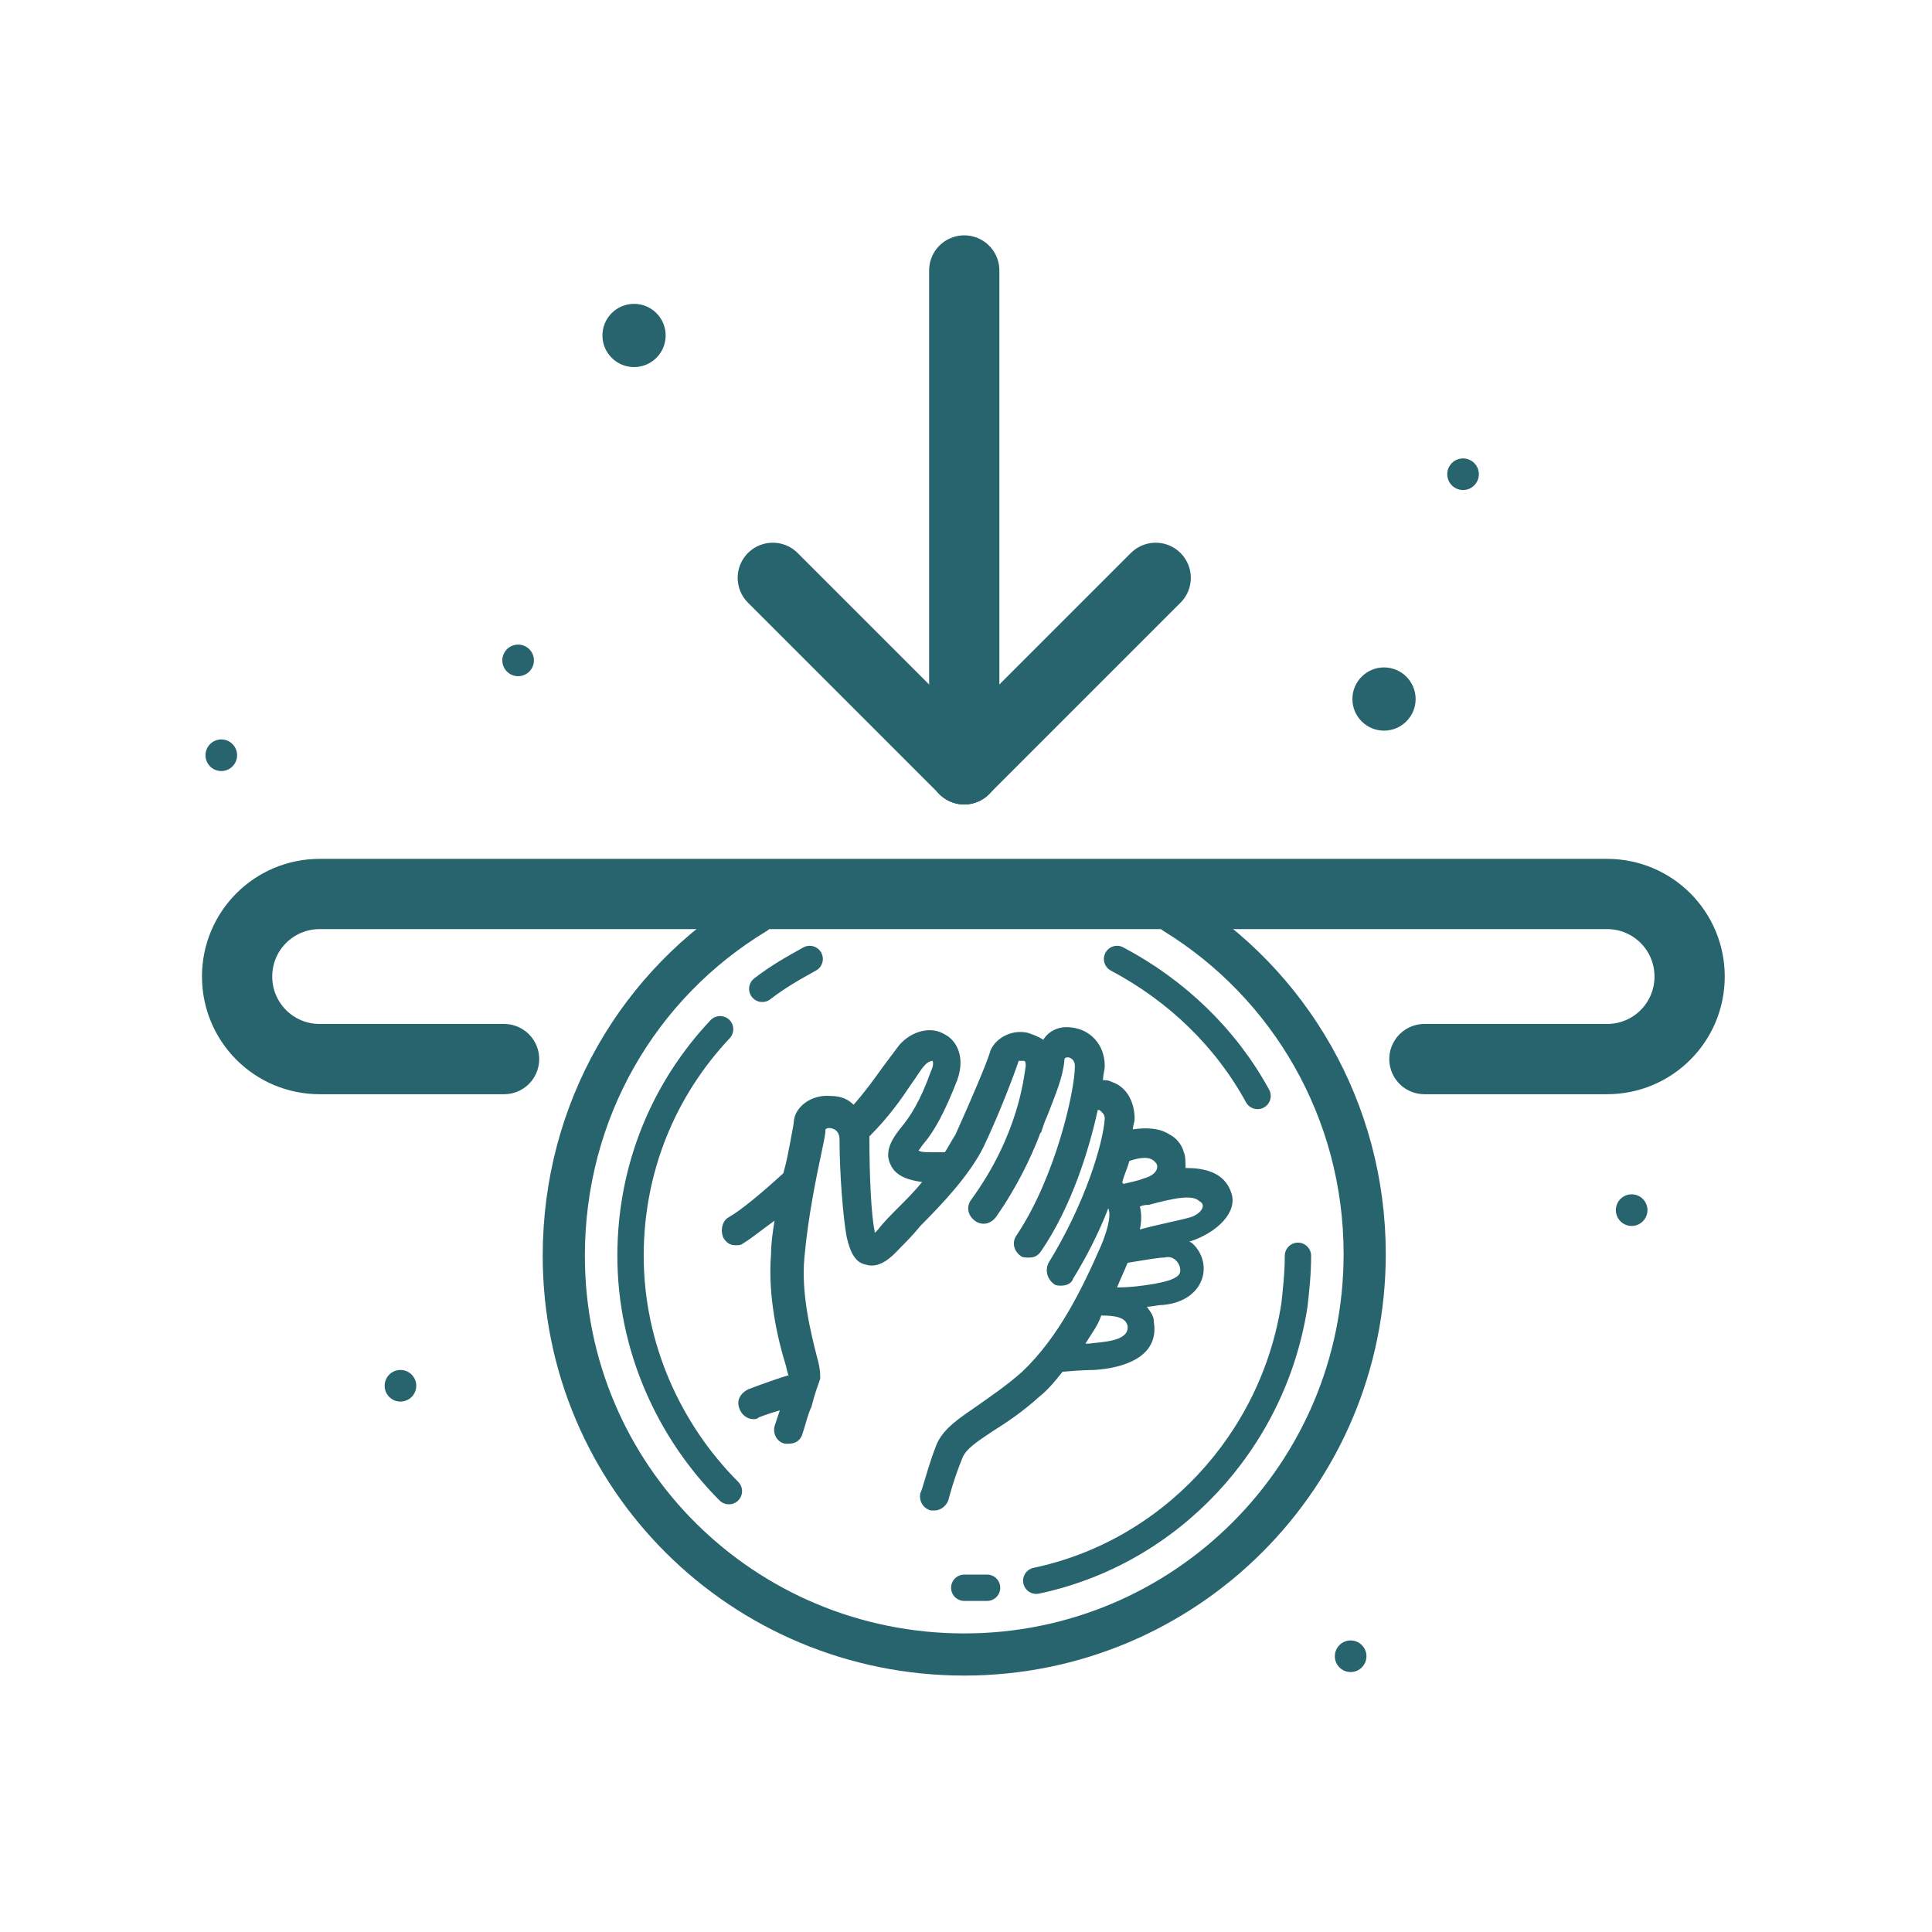
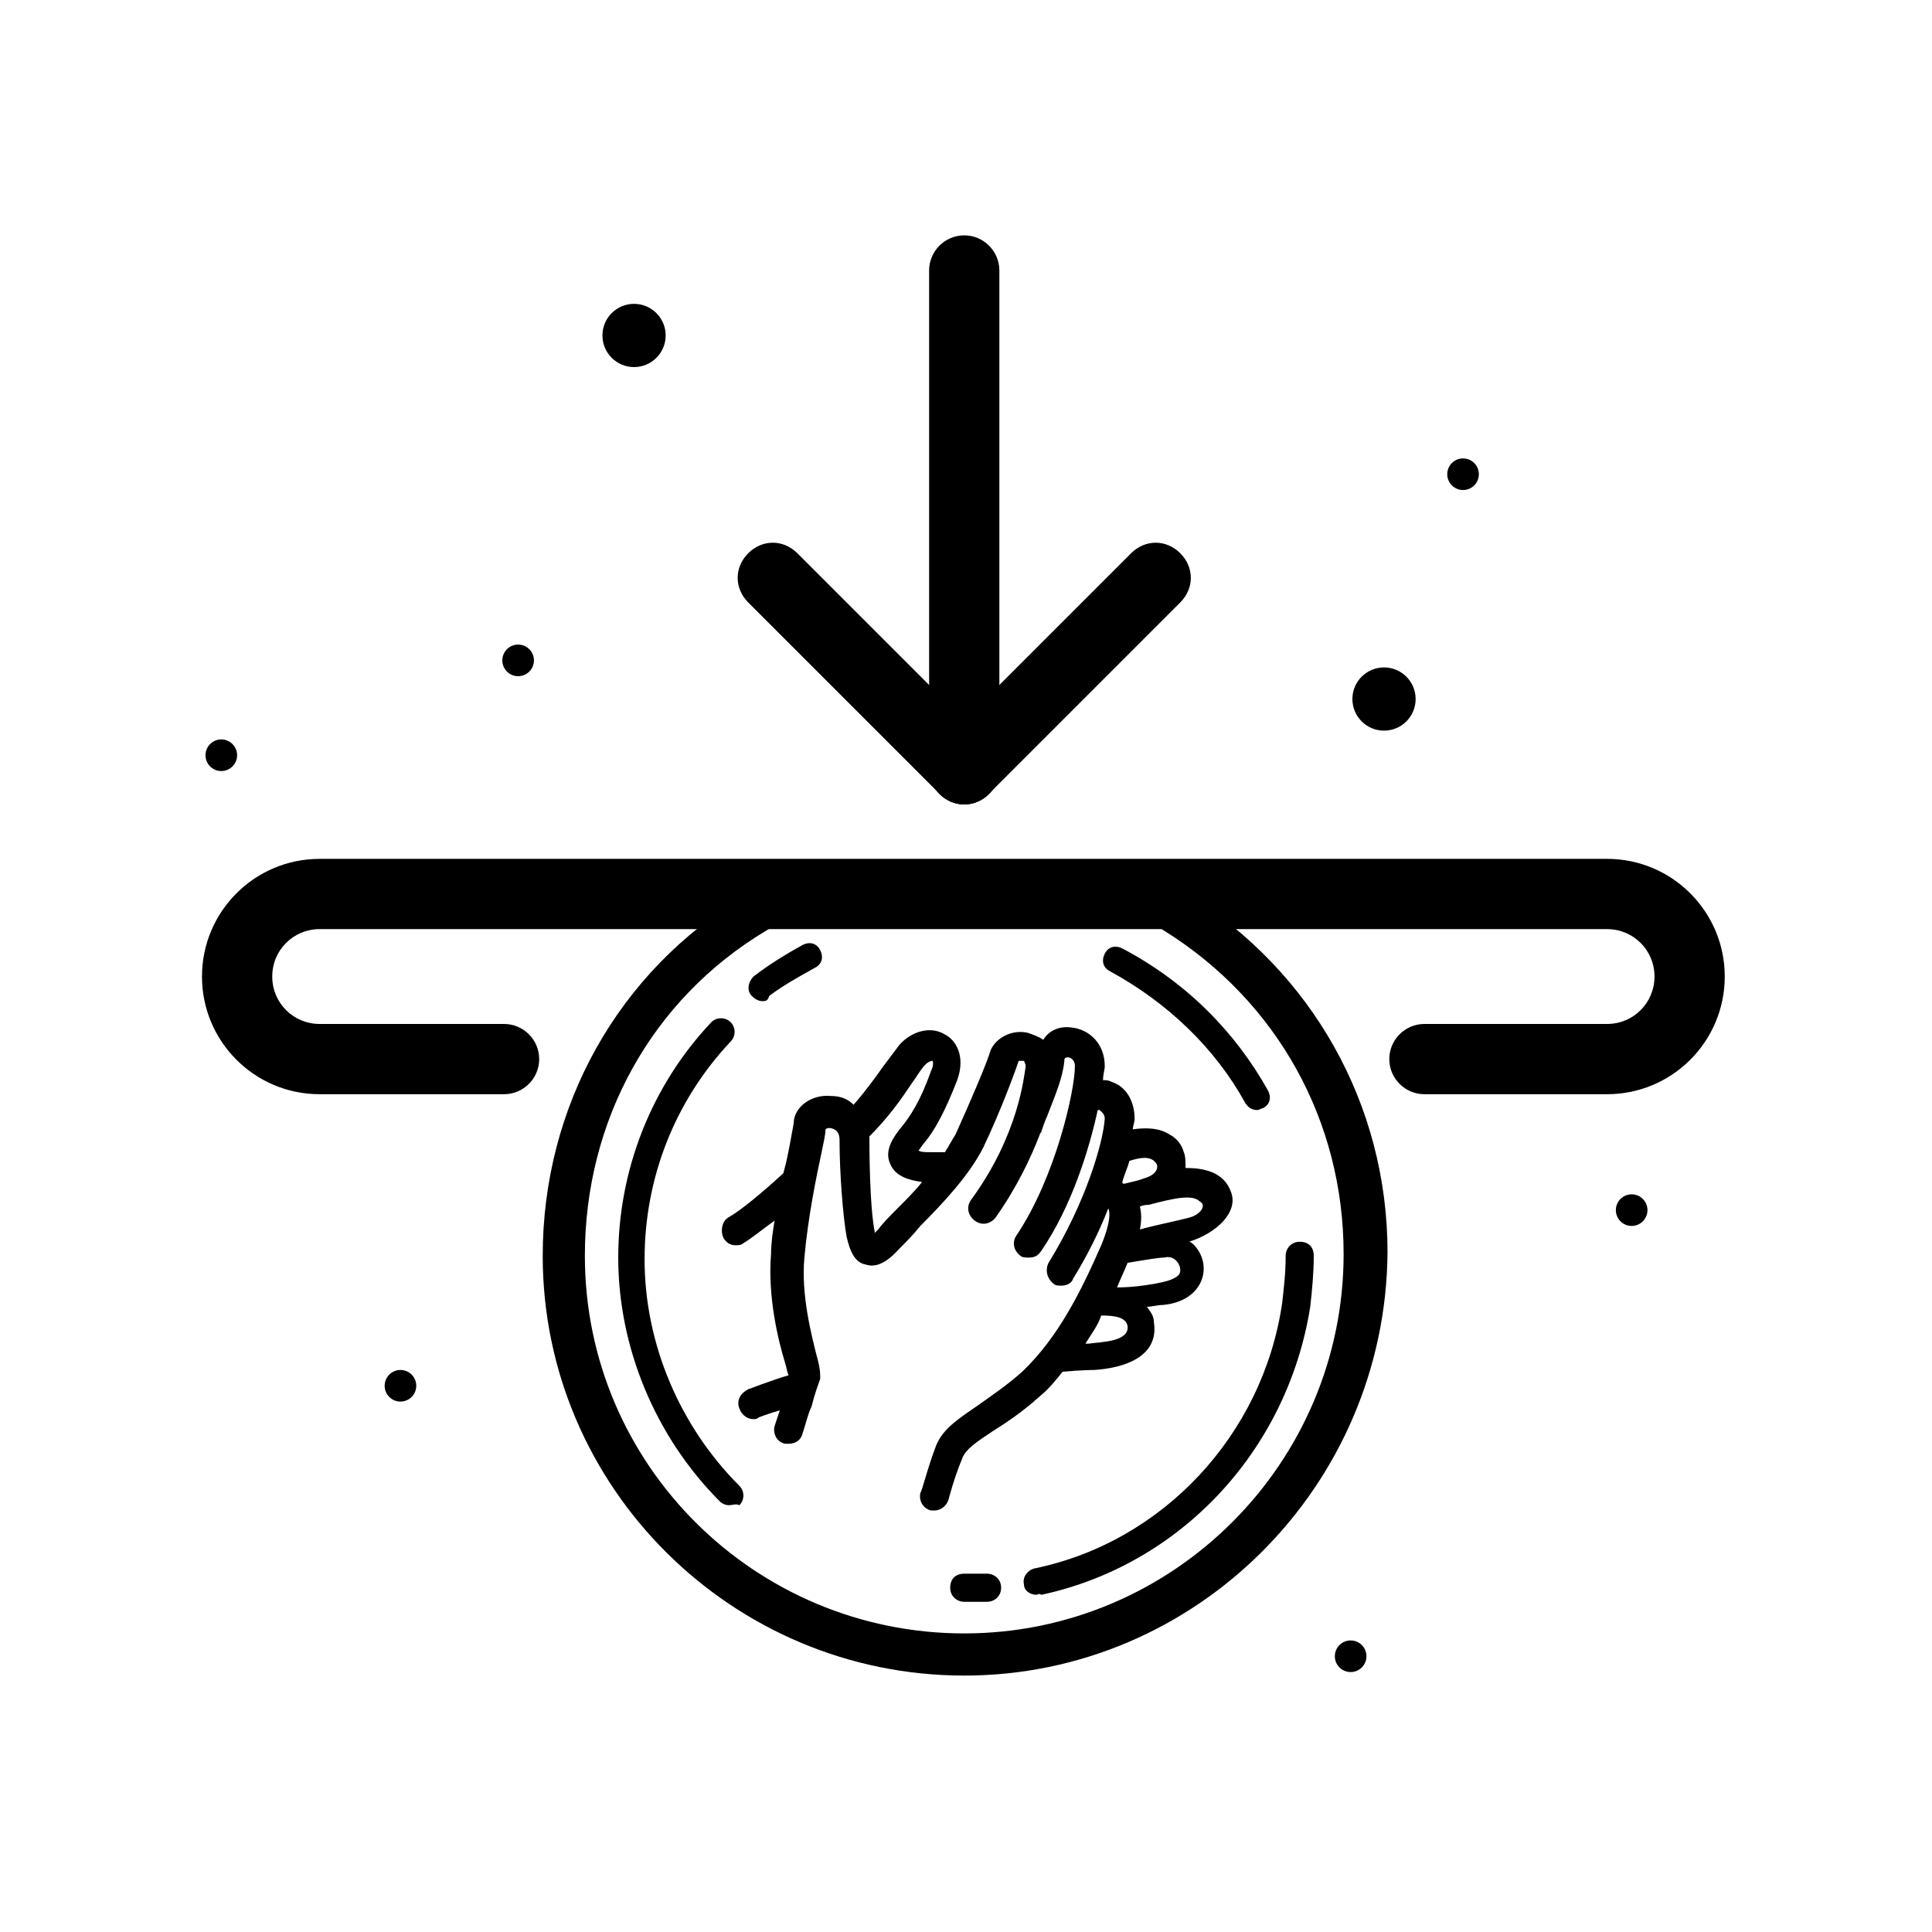
- <svg xmlns="http://www.w3.org/2000/svg" version="1.2" baseProfile="tiny" x="0px" y="0px" viewBox="0 0 110 110" xml:space="preserve">
-   <g id="Layer_2" display="none">
-     <circle display="inline" fill-rule="evenodd" fill="none" stroke="#8CC63F" stroke-width="4" stroke-miterlimit="10" cx="54.9" cy="54.9" r="55" />
-   </g>
-   <g id="Layer_1">
-     <g>
-       <line fill="none" stroke="#28646E" stroke-width="4" stroke-linecap="round" stroke-linejoin="round" stroke-miterlimit="10" x1="54.9" y1="43.8" x2="54.9" y2="15.4" />
-       <line fill="none" stroke="#28646E" stroke-width="4" stroke-linecap="round" stroke-linejoin="round" stroke-miterlimit="10" x1="54.9" y1="43.8" x2="44" y2="32.9" />
-       <line fill="none" stroke="#28646E" stroke-width="4" stroke-linecap="round" stroke-linejoin="round" stroke-miterlimit="10" x1="54.9" y1="43.8" x2="65.8" y2="32.9" />
-     </g>
-     <circle fill-rule="evenodd" fill="#28646E" cx="36.1" cy="19.1" r="1.8" />
-     <circle fill-rule="evenodd" fill="#28646E" cx="78.8" cy="39.8" r="1.8" />
-     <circle fill-rule="evenodd" fill="#28646E" cx="83.3" cy="27" r="0.9" />
-     <circle fill-rule="evenodd" fill="#28646E" cx="76.9" cy="94.3" r="0.9" />
-     <circle fill-rule="evenodd" fill="#28646E" cx="22.8" cy="78.9" r="0.9" />
-     <circle fill-rule="evenodd" fill="#28646E" cx="92.9" cy="68.9" r="0.9" />
-     <circle fill-rule="evenodd" fill="#28646E" cx="29.5" cy="37.6" r="0.9" />
-     <circle fill-rule="evenodd" fill="#28646E" cx="12.6" cy="43" r="0.9" />
-     <g>
-       <path fill="none" stroke="#28646E" stroke-width="4" stroke-linecap="round" stroke-linejoin="round" stroke-miterlimit="10" d="    M28.7,60.3H18.2c-2.6,0-4.7-2.1-4.7-4.7v0c0-2.6,2.1-4.7,4.7-4.7h73.3c2.6,0,4.7,2.1,4.7,4.7v0c0,2.6-2.1,4.7-4.7,4.7H81.1" />
-       <g>
-         <path fill="none" stroke="#28646E" stroke-width="2.4" stroke-linecap="round" stroke-linejoin="round" stroke-miterlimit="10" d="     M66.9,52c6.5,4,10.8,11.2,10.8,19.4c0,12.6-10.2,22.8-22.8,22.8S32.1,84.1,32.1,71.5C32.1,63.2,36.4,56,43,52" />
-         <g>
-           <path fill="#28646E" d="M70.1,67.9c-0.4-1.2-1.6-1.4-2.6-1.4c0-0.3,0-0.7-0.1-0.9c-0.1-0.4-0.4-0.8-0.8-1      c-0.6-0.4-1.4-0.4-2.1-0.3c0-0.2,0.1-0.4,0.1-0.6c0-0.9-0.4-1.8-1.3-2.1c-0.2-0.1-0.3-0.1-0.5-0.1c0-0.3,0.1-0.6,0.1-0.8      c0-1.3-0.9-2.1-1.9-2.2c-0.7-0.1-1.3,0.2-1.6,0.7c-0.3-0.2-0.6-0.3-0.9-0.4c-0.9-0.2-1.8,0.3-2.1,1c-0.2,0.7-1.1,2.8-2,4.8      c-0.2,0.3-0.4,0.7-0.6,1c-0.4,0-0.6,0-0.8,0c-0.3,0-0.6,0-0.7-0.1c0.1-0.1,0.2-0.3,0.3-0.4c0.6-0.7,1.2-1.8,1.9-3.6      c0.5-1.4-0.1-2.3-0.7-2.6c-0.8-0.5-1.9-0.2-2.6,0.6c-0.3,0.4-0.6,0.8-0.9,1.2c-0.5,0.7-1,1.4-1.7,2.2c-0.3-0.3-0.7-0.5-1.3-0.5      c-1.1-0.1-2,0.6-2.1,1.4c0,0.2-0.1,0.6-0.2,1.2c-0.1,0.5-0.2,1.1-0.4,1.8c-1.2,1.1-2.4,2.1-3.1,2.5c-0.4,0.2-0.5,0.8-0.3,1.2      c0.2,0.3,0.4,0.4,0.7,0.4c0.1,0,0.3,0,0.4-0.1c0.5-0.3,1.1-0.8,1.8-1.3c-0.1,0.6-0.2,1.3-0.2,1.9c-0.2,2.4,0.4,4.9,0.8,6.2      c0.1,0.3,0.1,0.5,0.2,0.7c-1,0.3-2.3,0.8-2.3,0.8c-0.4,0.2-0.7,0.6-0.5,1.1c0.1,0.3,0.4,0.6,0.8,0.6c0.1,0,0.2,0,0.3-0.1      c0,0,0.5-0.2,1.2-0.4c-0.1,0.3-0.2,0.6-0.3,0.9c-0.1,0.4,0.1,0.9,0.6,1c0.1,0,0.2,0,0.2,0c0.4,0,0.7-0.2,0.8-0.6      c0.2-0.6,0.3-1.1,0.5-1.5c0.2-0.8,0.4-1.3,0.5-1.6c0-0.3,0-0.6-0.2-1.3c-0.3-1.2-0.9-3.5-0.7-5.6c0.2-2.3,0.7-4.7,1-6.1      c0.1-0.5,0.2-0.9,0.2-1.2c0.1-0.1,0.3-0.1,0.5,0c0.2,0.1,0.3,0.3,0.3,0.6c0,1.9,0.2,4.4,0.4,5.5c0.2,0.9,0.5,1.5,1.1,1.6      c0.9,0.3,1.7-0.7,2-1c0.3-0.3,0.7-0.7,1.1-1.2c1.3-1.3,2.8-2.9,3.6-4.5c0.9-1.9,1.7-4,2-4.9c0.1,0,0.2,0,0.3,0      c0.1,0,0.1,0.2,0.1,0.3c-0.1,0.6-0.4,3.9-3.1,7.6c-0.3,0.4-0.2,0.9,0.2,1.2c0.4,0.3,0.9,0.2,1.2-0.2c1.2-1.7,2-3.4,2.5-4.7      c0-0.1,0.1-0.1,0.1-0.2c0.1-0.3,0.2-0.6,0.3-0.8c0.5-1.3,0.9-2.2,1-3.2c0-0.1,0-0.2,0.2-0.2c0.1,0,0.4,0.1,0.4,0.5      c0,1.4-1.1,6.3-3.3,9.6c-0.3,0.4-0.2,0.9,0.2,1.2c0.1,0.1,0.3,0.1,0.5,0.1c0.3,0,0.5-0.1,0.7-0.4c1.7-2.5,2.7-5.7,3.2-8      c0,0,0.1,0,0.1,0c0.1,0.1,0.3,0.2,0.3,0.5c-0.1,1.4-1.1,4.8-3.2,8.2c-0.2,0.4-0.1,0.9,0.3,1.2c0.1,0.1,0.3,0.1,0.4,0.1      c0.3,0,0.6-0.1,0.7-0.4c0.8-1.3,1.5-2.7,2-4c0,0,0,0,0,0c0,0,0.3,0.4-0.4,2.1c-1.1,2.5-2.4,5.2-4.5,7.2      c-0.9,0.8-1.8,1.4-2.5,1.9c-1,0.7-2,1.3-2.4,2.3c-0.5,1.3-0.8,2.6-0.9,2.7c-0.1,0.5,0.2,0.9,0.6,1c0.1,0,0.1,0,0.2,0      c0.4,0,0.7-0.3,0.8-0.6c0,0,0.3-1.2,0.8-2.4c0.2-0.5,0.8-0.9,1.7-1.5c0.8-0.5,1.7-1.1,2.7-2c0.5-0.4,0.9-0.9,1.3-1.4      c1.1-0.1,1.8-0.1,1.8-0.1c1.6-0.1,3.7-0.7,3.4-2.7c0-0.4-0.2-0.6-0.4-0.9c0.3,0,0.6-0.1,0.9-0.1c2.3-0.2,2.9-2.2,1.8-3.4      c-0.1-0.1-0.2-0.2-0.3-0.2C69.3,70.2,70.5,69,70.1,67.9z M51.2,68.7c-0.5,0.5-0.9,0.9-1.2,1.3c-0.1,0.1-0.1,0.1-0.2,0.2      c0,0,0,0,0-0.1c-0.2-0.9-0.3-3.2-0.3-5.3c0,0,0-0.1,0-0.1c1.1-1.1,1.8-2.1,2.4-3c0.3-0.4,0.5-0.8,0.8-1.1      c0.2-0.2,0.4-0.2,0.4-0.2c0,0,0.1,0.2-0.1,0.6c-0.6,1.7-1.2,2.6-1.7,3.2c-0.4,0.5-1,1.3-0.6,2.1c0.3,0.7,1.1,0.9,1.8,1      C52.1,67.8,51.6,68.3,51.2,68.7z M65.8,66.2c0.2,0.2,0.1,0.7-0.7,0.9c-0.2,0.1-0.7,0.2-1.1,0.3c0,0-0.1,0-0.1-0.1      c0.1-0.4,0.3-0.8,0.4-1.2C64.9,65.9,65.5,65.8,65.8,66.2z M62,76.5c-0.1,0-0.1,0-0.2,0c0.3-0.5,0.7-1,0.9-1.6      c0.8,0,1.4,0.1,1.5,0.6C64.3,76.4,62.7,76.4,62,76.5z M67.1,72.6c-0.3,0.3-0.9,0.4-1.4,0.5c-0.6,0.1-1.3,0.2-2.1,0.2      c0.2-0.5,0.4-0.9,0.6-1.4c1.2-0.2,1.8-0.3,2.1-0.3C67,71.4,67.4,72.3,67.1,72.6z M67.8,69.3c-0.7,0.2-1.8,0.4-2.9,0.7      c0.1-0.5,0.1-0.9,0-1.3c0.2-0.1,0.4-0.1,0.5-0.1c0,0,0,0,0,0c0,0,0,0,0,0c1.5-0.4,2.5-0.6,2.9-0.2      C68.7,68.6,68.4,69.1,67.8,69.3z" />
-         </g>
-       </g>
-       <g>
-         <path fill="none" stroke="#28646E" stroke-width="1.5" stroke-linecap="round" stroke-linejoin="round" stroke-miterlimit="10" d="     M43.4,56.3c0.9-0.7,1.8-1.2,2.7-1.7" />
-         <path fill="none" stroke="#28646E" stroke-width="1.5" stroke-linecap="round" stroke-linejoin="round" stroke-miterlimit="10" d="     M41.5,84.9c-3.4-3.4-5.6-8.2-5.6-13.4c0-5,1.9-9.5,5.1-12.9" />
-         <path fill="none" stroke="#28646E" stroke-width="1.5" stroke-linecap="round" stroke-linejoin="round" stroke-miterlimit="10" d="     M56.2,90.4c-0.4,0-0.9,0-1.3,0" />
-         <path fill="none" stroke="#28646E" stroke-width="1.5" stroke-linecap="round" stroke-linejoin="round" stroke-miterlimit="10" d="     M73.9,71.5c0,1-0.1,1.9-0.2,2.8C72.5,82.1,66.6,88.4,59,90" />
-         <path fill="none" stroke="#28646E" stroke-width="1.5" stroke-linecap="round" stroke-linejoin="round" stroke-miterlimit="10" d="     M63.6,54.6c3.4,1.8,6.2,4.5,8,7.8" />
-       </g>
-     </g>
-   </g>
+ <svg xmlns="http://www.w3.org/2000/svg" enable-background="new 0 0 110 110" version="1.1" viewBox="0 0 110 110" xml:space="preserve">
+   <path d="m54.9 45.8c-1.1 0-2-0.9-2-2v-28.4c0-1.1 0.9-2 2-2s2 0.9 2 2v28.4c0 1.1-0.9 2-2 2z" />
+   <path d="m54.9 45.8c-0.5 0-1-0.2-1.4-0.6l-10.9-10.9c-0.8-0.8-0.8-2 0-2.8s2-0.8 2.8 0l10.9 10.9c0.8 0.8 0.8 2 0 2.8-0.4 0.4-0.9 0.6-1.4 0.6z" />
+   <path d="m54.9 45.8c-0.5 0-1-0.2-1.4-0.6-0.8-0.8-0.8-2 0-2.8l10.9-10.9c0.8-0.8 2-0.8 2.8 0s0.8 2 0 2.8l-10.9 10.9c-0.4 0.4-0.9 0.6-1.4 0.6z" />
+   <circle cx="36.1" cy="19.1" r="1.8" />
+   <circle cx="78.8" cy="39.8" r="1.8" />
+   <circle cx="83.3" cy="27" r=".9" />
+   <circle cx="76.9" cy="94.3" r=".9" />
+   <circle cx="22.8" cy="78.9" r=".9" />
+   <circle cx="92.9" cy="68.9" r=".9" />
+   <circle cx="29.5" cy="37.6" r=".9" />
+   <circle cx="12.6" cy="43" r=".9" />
+   <path d="m91.5 62.3h-10.4c-1.1 0-2-0.9-2-2s0.9-2 2-2h10.4c1.5 0 2.7-1.2 2.7-2.7s-1.2-2.7-2.7-2.7h-73.3c-1.5 0-2.7 1.2-2.7 2.7s1.2 2.7 2.7 2.7h10.5c1.1 0 2 0.9 2 2s-0.9 2-2 2h-10.5c-3.7 0-6.7-3-6.7-6.7s3-6.7 6.7-6.7h73.3c3.7 0 6.7 3 6.7 6.7s-3 6.7-6.7 6.7z" />
+   <path d="m54.9 95.4c-13.2 0-24-10.7-24-23.9 0-8.5 4.3-16.2 11.5-20.5 0.6-0.3 1.3-0.2 1.6 0.4s0.2 1.3-0.4 1.6c-6.5 3.9-10.3 10.8-10.3 18.5 0 11.9 9.7 21.5 21.6 21.5s21.6-9.7 21.6-21.6c0-7.6-3.8-14.4-10.2-18.4-0.6-0.3-0.7-1.1-0.4-1.7s1.1-0.7 1.7-0.4c7.1 4.4 11.4 12 11.4 20.4-0.1 13.3-10.9 24.1-24.1 24.1z" />
+   <path d="m70.1 67.9c-0.4-1.2-1.6-1.4-2.6-1.4 0-0.3 0-0.7-0.1-0.9-0.1-0.4-0.4-0.8-0.8-1-0.6-0.4-1.4-0.4-2.1-0.3 0-0.2 0.1-0.4 0.1-0.6 0-0.9-0.4-1.8-1.3-2.1-0.2-0.1-0.3-0.1-0.5-0.1 0-0.3 0.1-0.6 0.1-0.8 0-1.3-0.9-2.1-1.9-2.2-0.7-0.1-1.3 0.2-1.6 0.7-0.3-0.2-0.6-0.3-0.9-0.4-0.9-0.2-1.8 0.3-2.1 1-0.2 0.7-1.1 2.8-2 4.8-0.2 0.3-0.4 0.7-0.6 1h-0.8c-0.3 0-0.6 0-0.7-0.1 0.1-0.1 0.2-0.3 0.3-0.4 0.6-0.7 1.2-1.8 1.9-3.6 0.5-1.4-0.1-2.3-0.7-2.6-0.8-0.5-1.9-0.2-2.6 0.6-0.3 0.4-0.6 0.8-0.9 1.2-0.5 0.7-1 1.4-1.7 2.2-0.3-0.3-0.7-0.5-1.3-0.5-1.1-0.1-2 0.6-2.1 1.4 0 0.2-0.1 0.6-0.2 1.2-0.1 0.5-0.2 1.1-0.4 1.8-1.2 1.1-2.4 2.1-3.1 2.5-0.4 0.2-0.5 0.8-0.3 1.2 0.2 0.3 0.4 0.4 0.7 0.4 0.1 0 0.3 0 0.4-0.1 0.5-0.3 1.1-0.8 1.8-1.3-0.1 0.6-0.2 1.3-0.2 1.9-0.2 2.4 0.4 4.9 0.8 6.2 0.1 0.3 0.1 0.5 0.2 0.7-1 0.3-2.3 0.8-2.3 0.8-0.4 0.2-0.7 0.6-0.5 1.1 0.1 0.3 0.4 0.6 0.8 0.6 0.1 0 0.2 0 0.3-0.1 0 0 0.5-0.2 1.2-0.4l-0.3 0.9c-0.1 0.4 0.1 0.9 0.6 1h0.2c0.4 0 0.7-0.2 0.8-0.6 0.2-0.6 0.3-1.1 0.5-1.5 0.2-0.8 0.4-1.3 0.5-1.6 0-0.3 0-0.6-0.2-1.3-0.3-1.2-0.9-3.5-0.7-5.6 0.2-2.3 0.7-4.7 1-6.1 0.1-0.5 0.2-0.9 0.2-1.2 0.1-0.1 0.3-0.1 0.5 0s0.3 0.3 0.3 0.6c0 1.9 0.2 4.4 0.4 5.5 0.2 0.9 0.5 1.5 1.1 1.6 0.9 0.3 1.7-0.7 2-1s0.7-0.7 1.1-1.2c1.3-1.3 2.8-2.9 3.6-4.5 0.9-1.9 1.7-4 2-4.9h0.3s0.1 0.2 0.1 0.3c-0.1 0.6-0.4 3.9-3.1 7.6-0.3 0.4-0.2 0.9 0.2 1.2s0.9 0.2 1.2-0.2c1.2-1.7 2-3.4 2.5-4.7 0-0.1 0.1-0.1 0.1-0.2 0.1-0.3 0.2-0.6 0.3-0.8 0.5-1.3 0.9-2.2 1-3.2 0-0.1 0-0.2 0.2-0.2 0.1 0 0.4 0.1 0.4 0.5 0 1.4-1.1 6.3-3.3 9.6-0.3 0.4-0.2 0.9 0.2 1.2 0.1 0.1 0.3 0.1 0.5 0.1 0.3 0 0.5-0.1 0.7-0.4 1.7-2.5 2.7-5.7 3.2-8h0.1c0.1 0.1 0.3 0.2 0.3 0.5-0.1 1.4-1.1 4.8-3.2 8.2-0.2 0.4-0.1 0.9 0.3 1.2 0.1 0.1 0.3 0.1 0.4 0.1 0.3 0 0.6-0.1 0.7-0.4 0.8-1.3 1.5-2.7 2-4 0 0 0.3 0.4-0.4 2.1-1.1 2.5-2.4 5.2-4.5 7.2-0.9 0.8-1.8 1.4-2.5 1.9-1 0.7-2 1.3-2.4 2.3-0.5 1.3-0.8 2.6-0.9 2.7-0.1 0.5 0.2 0.9 0.6 1h0.2c0.4 0 0.7-0.3 0.8-0.6 0 0 0.3-1.2 0.8-2.4 0.2-0.5 0.8-0.9 1.7-1.5 0.8-0.5 1.7-1.1 2.7-2 0.5-0.4 0.9-0.9 1.3-1.4 1.1-0.1 1.8-0.1 1.8-0.1 1.6-0.1 3.7-0.7 3.4-2.7 0-0.4-0.2-0.6-0.4-0.9 0.3 0 0.6-0.1 0.9-0.1 2.3-0.2 2.9-2.2 1.8-3.4-0.1-0.1-0.2-0.2-0.3-0.2 1.6-0.5 2.8-1.7 2.4-2.8zm-18.9 0.8c-0.5 0.5-0.9 0.9-1.2 1.3l-0.2 0.2v-0.1c-0.2-0.9-0.3-3.2-0.3-5.3v-0.1c1.1-1.1 1.8-2.1 2.4-3 0.3-0.4 0.5-0.8 0.8-1.1 0.2-0.2 0.4-0.2 0.4-0.2s0.1 0.2-0.1 0.6c-0.6 1.7-1.2 2.6-1.7 3.2-0.4 0.5-1 1.3-0.6 2.1 0.3 0.7 1.1 0.9 1.8 1-0.4 0.5-0.9 1-1.3 1.4zm14.6-2.5c0.2 0.2 0.1 0.7-0.7 0.9-0.2 0.1-0.7 0.2-1.1 0.3 0 0-0.1 0-0.1-0.1 0.1-0.4 0.3-0.8 0.4-1.2 0.6-0.2 1.2-0.3 1.5 0.1zm-3.8 10.3h-0.2c0.3-0.5 0.7-1 0.9-1.6 0.8 0 1.4 0.1 1.5 0.6 0.1 0.9-1.5 0.9-2.2 1zm5.1-3.9c-0.3 0.3-0.9 0.4-1.4 0.5-0.6 0.1-1.3 0.2-2.1 0.2 0.2-0.5 0.4-0.9 0.6-1.4 1.2-0.2 1.8-0.3 2.1-0.3 0.7-0.2 1.1 0.7 0.8 1zm0.7-3.3c-0.7 0.2-1.8 0.4-2.9 0.7 0.1-0.5 0.1-0.9 0-1.3 0.2-0.1 0.4-0.1 0.5-0.1 1.5-0.4 2.5-0.6 2.9-0.2 0.4 0.2 0.1 0.7-0.5 0.9z" />
+   <path d="m43.4 57c-0.2 0-0.4-0.1-0.6-0.3-0.3-0.3-0.2-0.8 0.1-1.1 0.9-0.7 1.9-1.3 2.8-1.8 0.4-0.2 0.8-0.1 1 0.3s0.1 0.8-0.3 1c-0.9 0.5-1.8 1-2.6 1.6-0.1 0.3-0.2 0.3-0.4 0.3z" />
+   <path d="m41.5 85.7c-0.2 0-0.4-0.1-0.5-0.2-3.7-3.7-5.8-8.8-5.8-13.9 0-5 1.9-9.8 5.3-13.4 0.3-0.3 0.8-0.3 1.1 0s0.3 0.8 0 1.1c-3.2 3.4-4.9 7.8-4.9 12.4 0 4.8 2 9.5 5.4 12.9 0.3 0.3 0.3 0.8 0 1.1-0.2-0.1-0.4 0-0.6 0z" />
+   <path d="m56.2 91.2h-1.3c-0.4 0-0.8-0.3-0.8-0.8s0.3-0.8 0.8-0.8h1.3c0.4 0 0.8 0.3 0.8 0.8s-0.4 0.8-0.8 0.8z" />
+   <path d="m59 90.8c-0.3 0-0.7-0.2-0.7-0.6-0.1-0.4 0.2-0.8 0.6-0.9 7.3-1.5 13-7.6 14.1-15.1 0.1-0.9 0.2-1.7 0.2-2.7 0-0.4 0.3-0.8 0.8-0.8s0.8 0.3 0.8 0.8c0 1-0.1 2-0.2 2.9-1.3 8.2-7.4 14.7-15.3 16.4-0.2-0.1-0.2 0-0.3 0z" />
+   <path d="m71.6 63.2c-0.3 0-0.5-0.1-0.7-0.4-1.7-3.1-4.4-5.7-7.7-7.5-0.4-0.2-0.5-0.6-0.3-1s0.6-0.5 1-0.3c3.6 1.9 6.4 4.7 8.3 8.1 0.2 0.4 0.1 0.8-0.3 1-0.1 0-0.2 0.1-0.3 0.1z" />
</svg>
